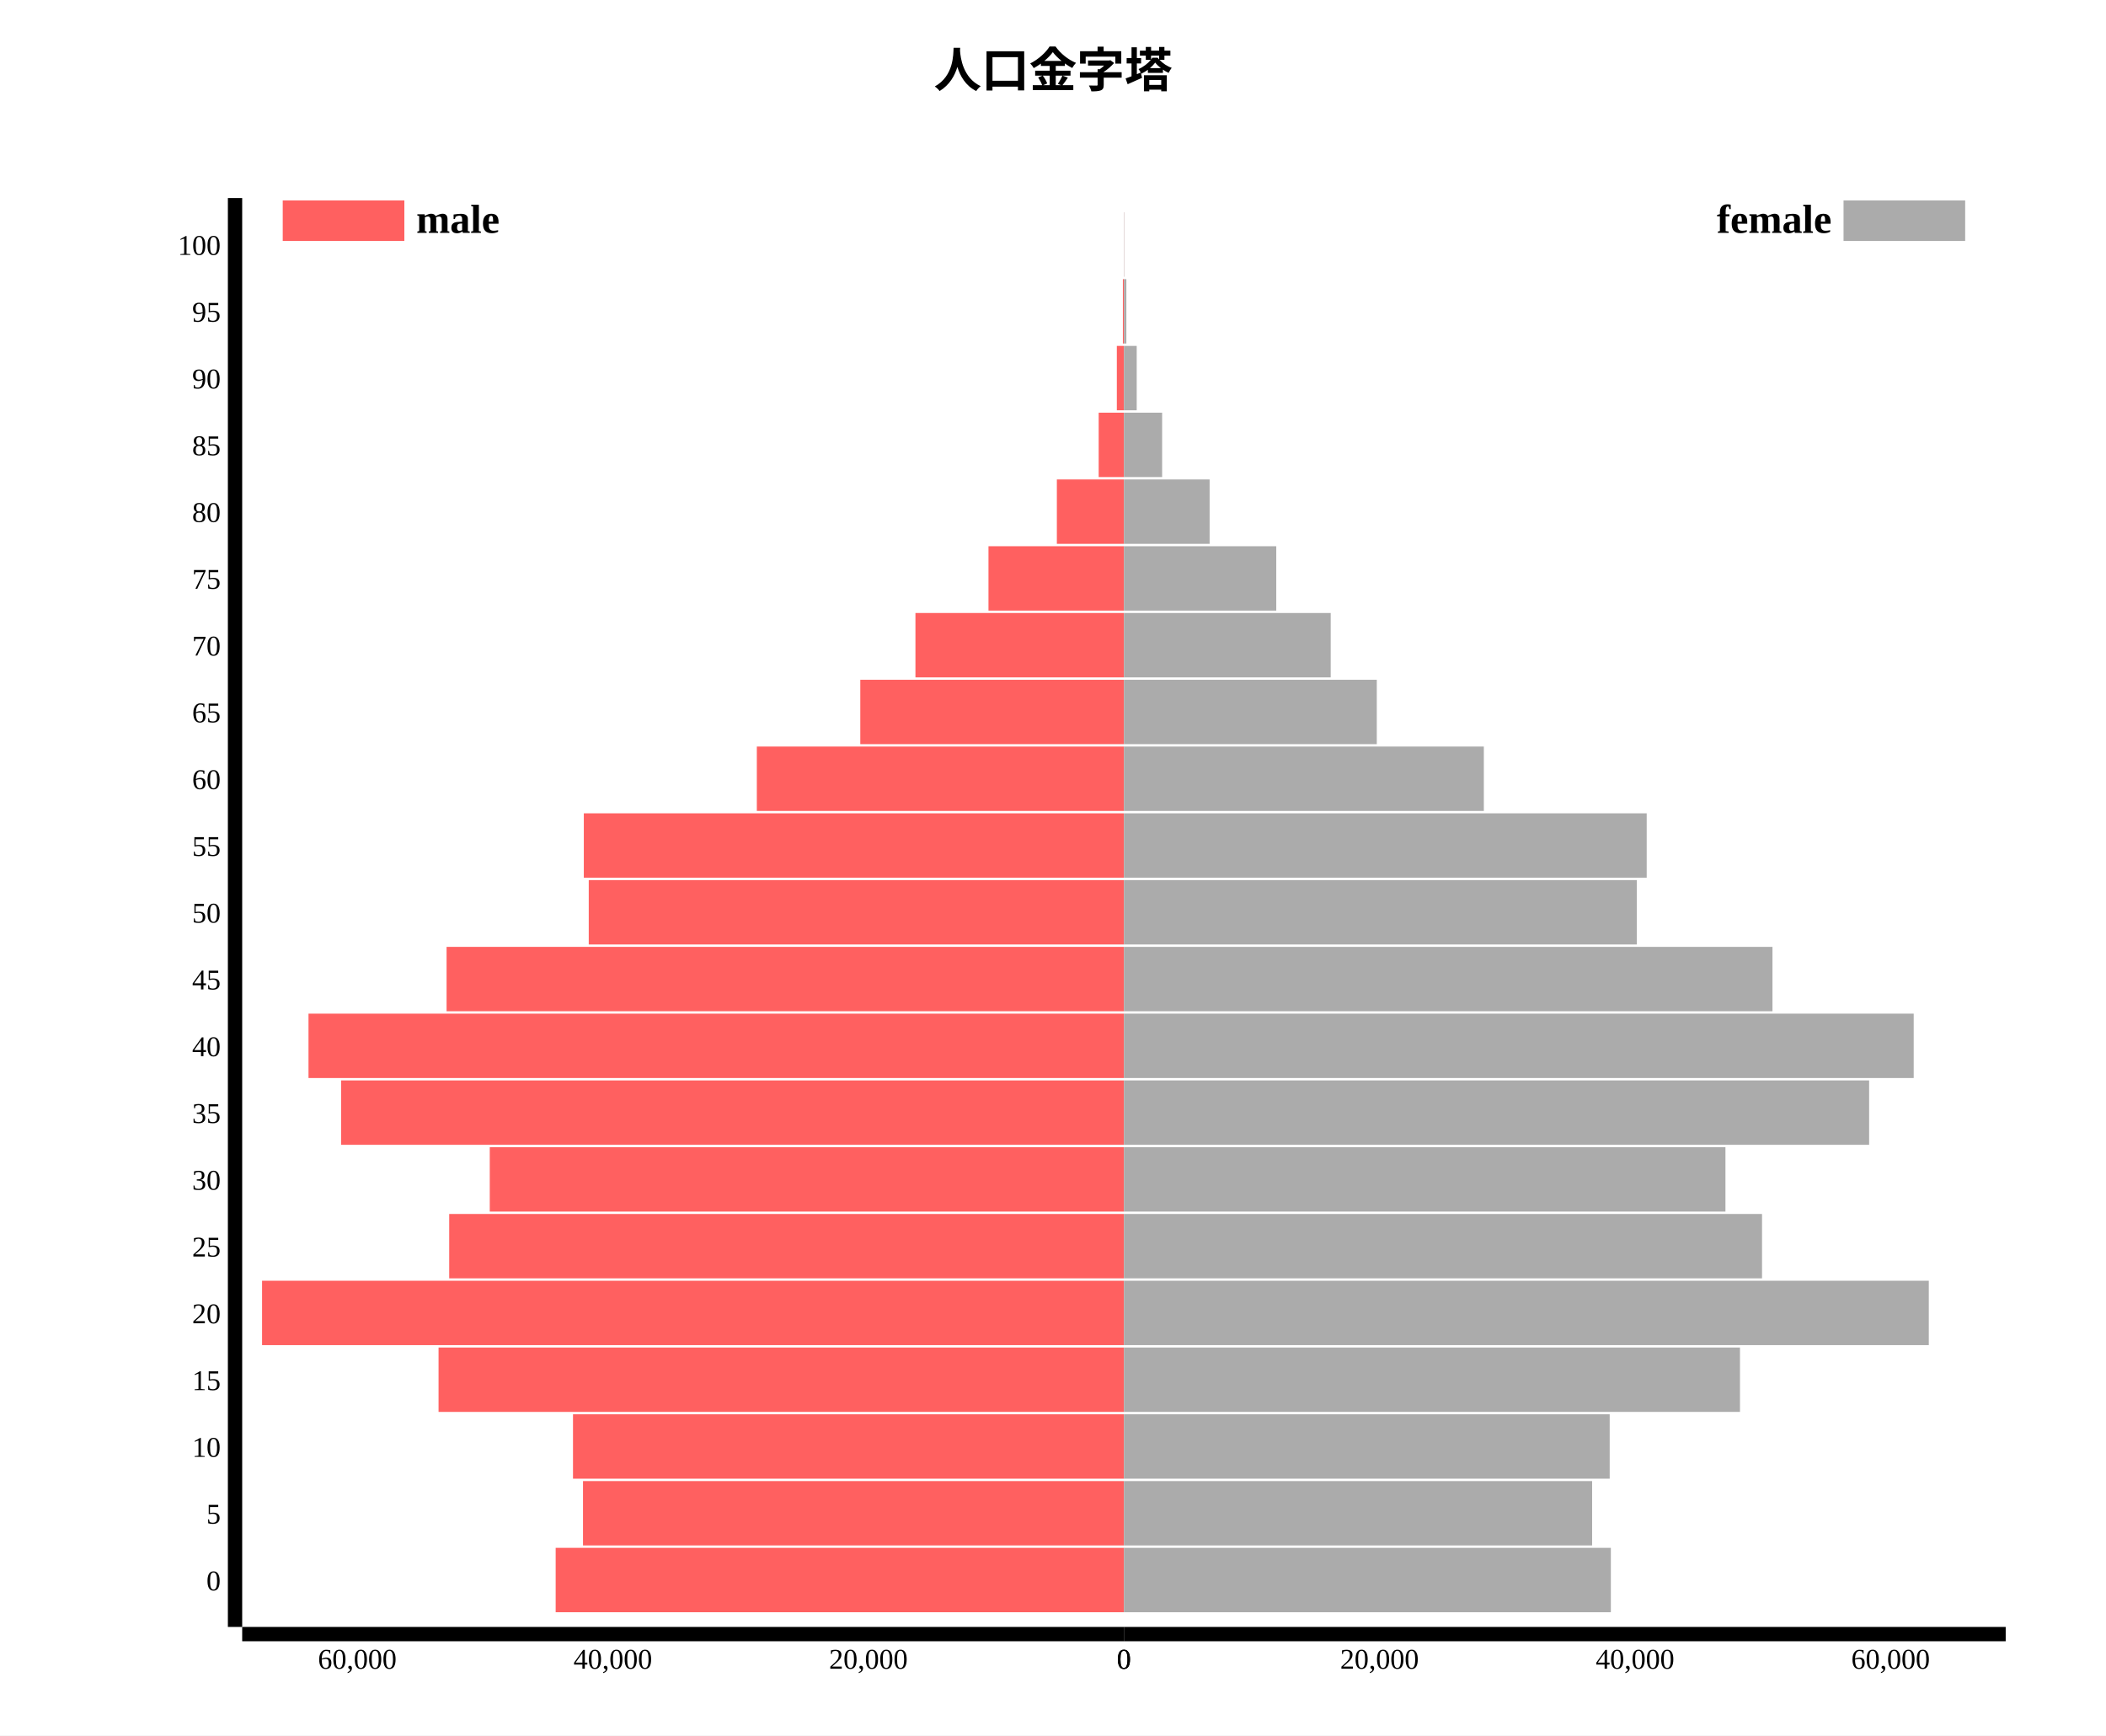
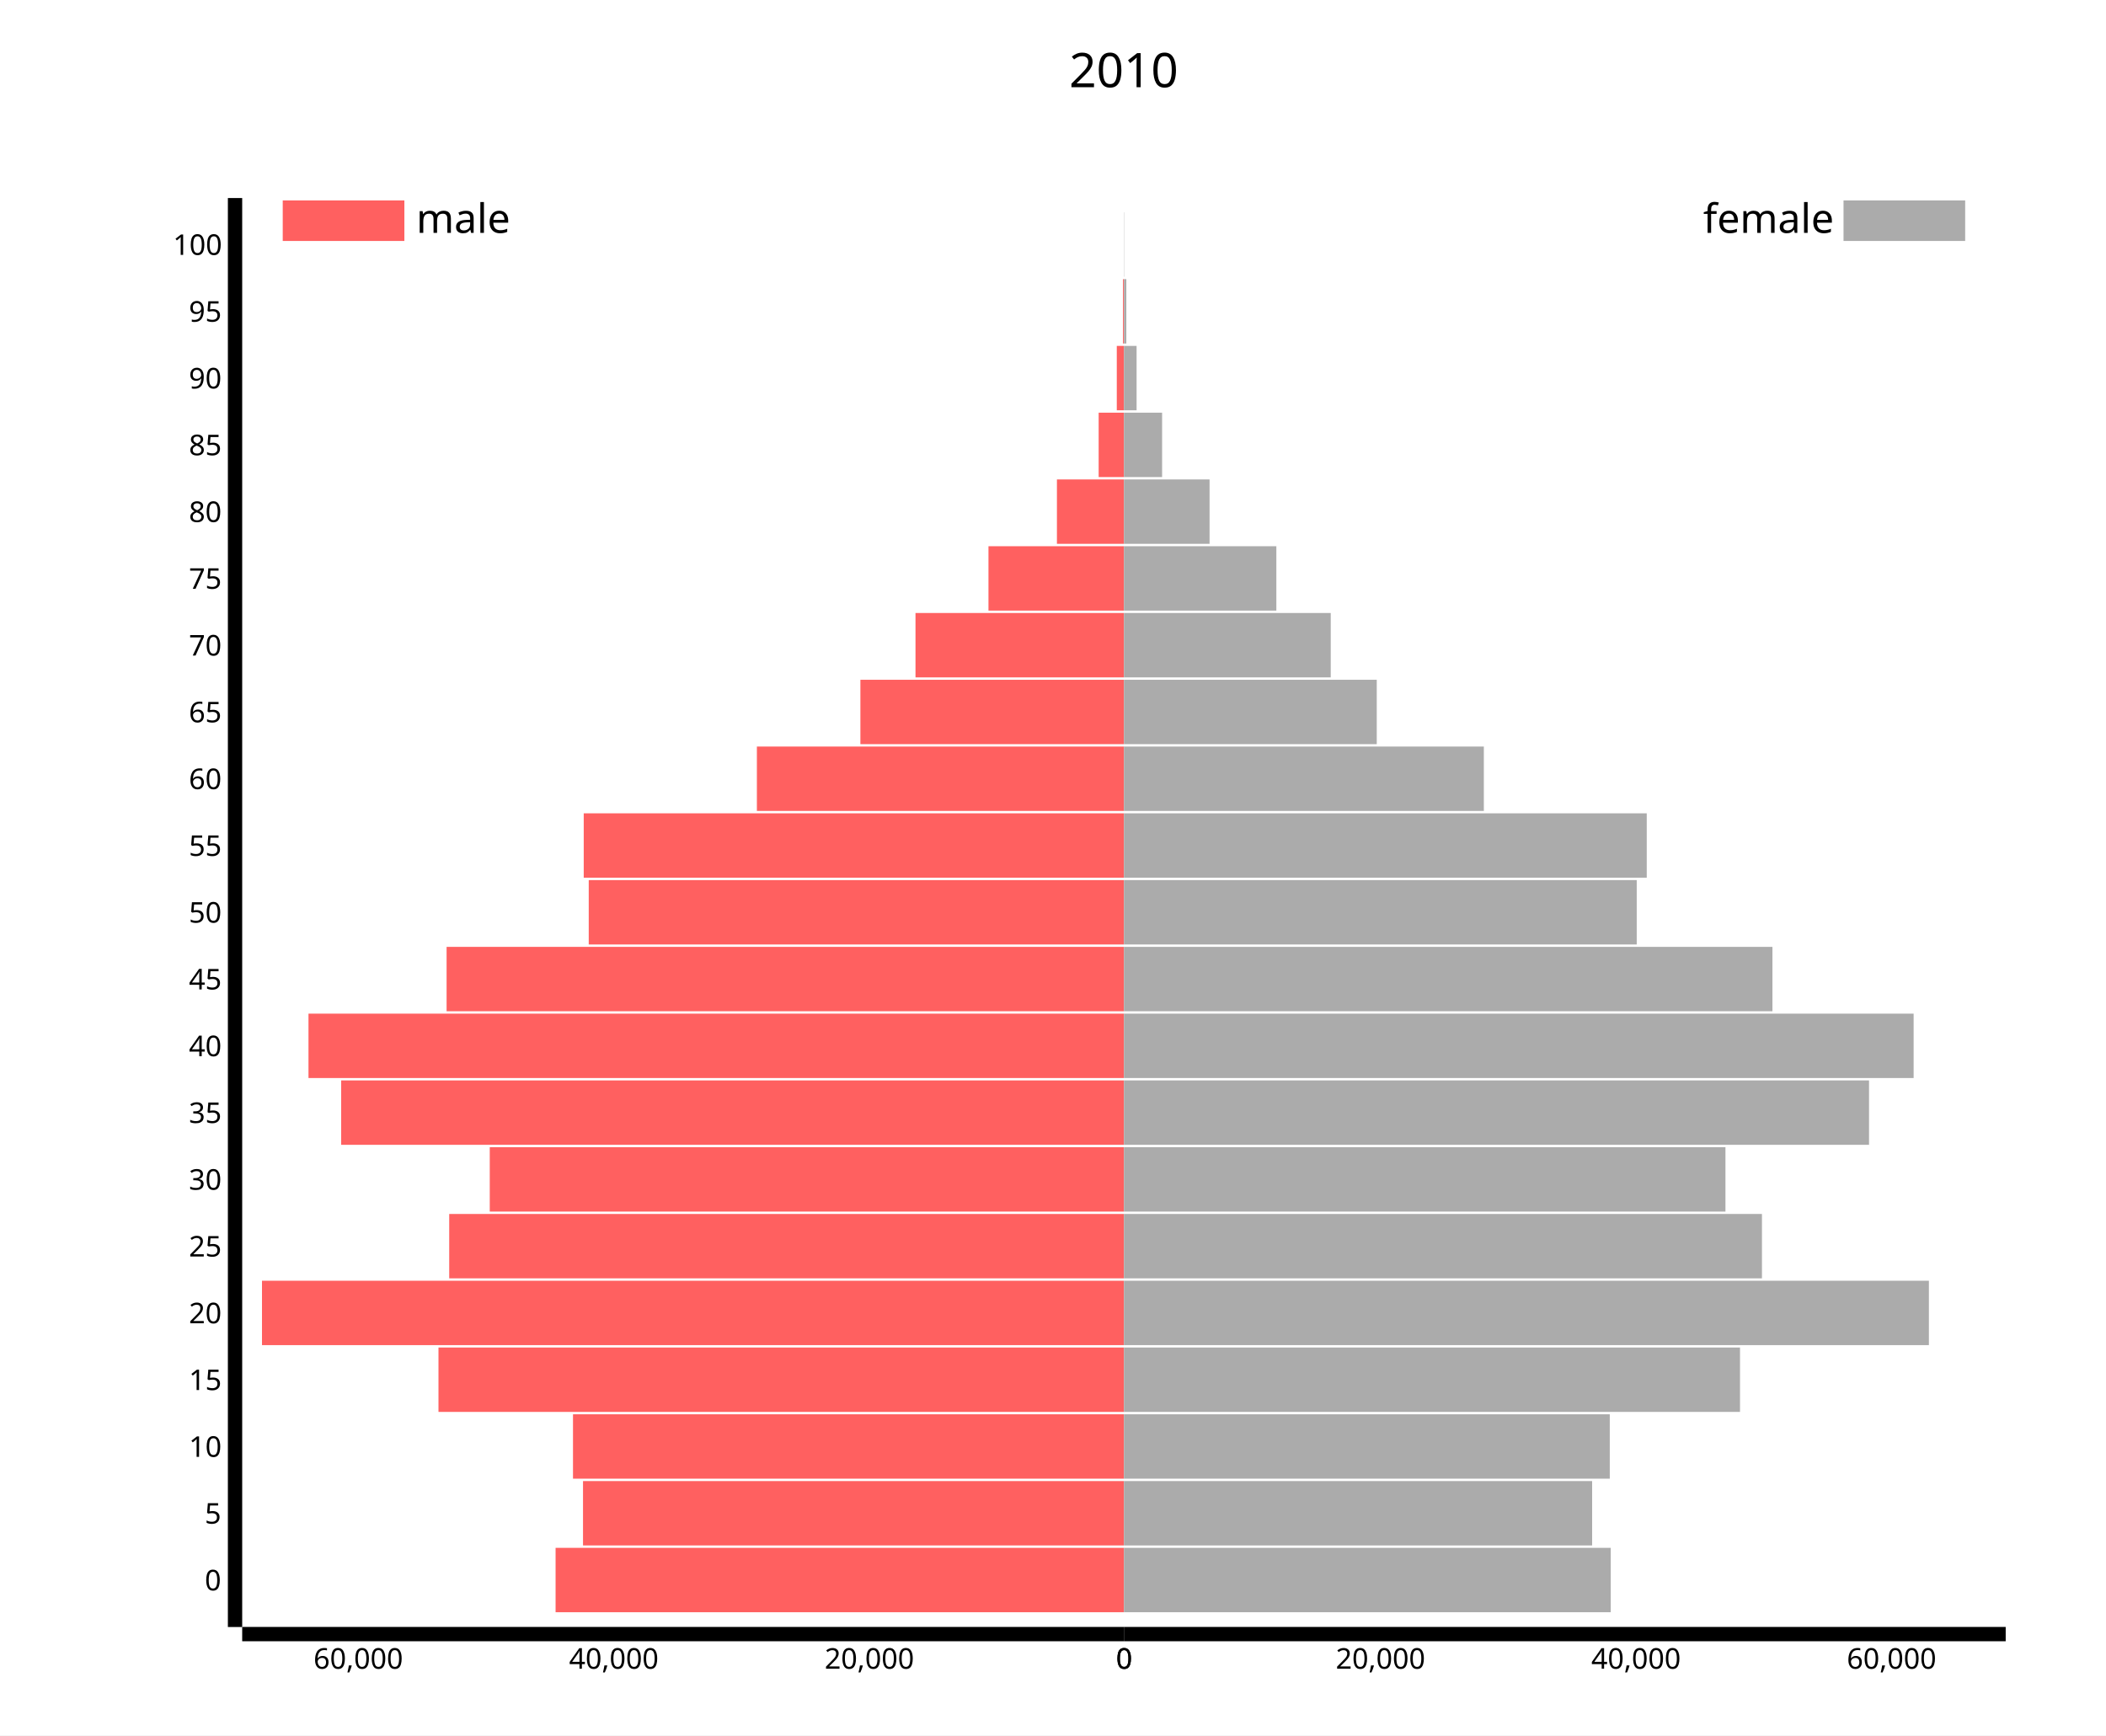
- <svg xmlns="http://www.w3.org/2000/svg" id="svg-892973281855086592" width="883" class="svg-populationPyramid" height="727.748" version="1.1">
-   <rect class="svgBg" x="0" y="0" width="100%" height="100%" fill="#fff" />
-   <g class="svgGroup" transform="translate(16.55625,16.55625)">
-     <g class="svgTitle" style="display: block;">
-       <text x="50%" y="0" dx="-16.556" dy="20" text-anchor="middle" fill="#000" style="font-size: 20px; font-weight: bold;">人口金字塔</text>
+ <svg xmlns="http://www.w3.org/2000/svg" version="1.1" id="svg-892973281855086592" x="0px" y="0px" viewBox="0 0 883 727.7" style="enable-background:new 0 0 883 727.7;" xml:space="preserve">
+   <style type="text/css">
+ 	.st0{fill:#FFFFFF;}
+ 	.st1{font-family:'KozGoPr6N-Regular-83pv-RKSJ-H';}
+ 	.st2{font-size:20px;}
+ 	.st3{fill:#FF6060;}
+ 	.st4{fill:#ABABAB;}
+ 	.st5{fill:#FFFFFF;fill-opacity:0;}
+ 	.st6{display:none;}
+ 	.st7{display:inline;}
+ 	.st8{font-family:'Arial-BoldMT';}
+ 	.st9{font-size:12px;}
+ 	.st10{display:inline;fill:#FF6060;}
+ 	.st11{font-family:'ArialMT';}
+ 	.st12{display:inline;fill:#ABABAB;}
+ 	.st13{fill:none;}
+ 	.st14{font-size:17px;}
+ </style>
+   <rect class="st0" width="883" height="727.7" />
+   <g transform="translate(16.55625,16.55625)">
+     <g>
+       <text transform="matrix(1 0 0 1 431.7219 20)" class="st1 st2">2010</text>
    </g>
-     <g class="mainGroup" transform="translate(0,49.49)">
+     <g transform="translate(0,49.49)">
      <g transform="translate(84.98875,16.99775)">
-         <g class="rectGroup">
-           <rect fill="#ff6060" class="male" height="27" width="238.268" y="566" x="131.433" />
-           <rect fill="#ff6060" class="male" height="27" width="226.807" y="538" x="142.894" />
-           <rect fill="#ff6060" class="male" height="27" width="231.001" y="510" x="138.7" />
-           <rect fill="#ff6060" class="male" height="27" width="287.371" y="482" x="82.33" />
-           <rect fill="#ff6060" class="male" height="27" width="361.367" y="454" x="8.334" />
-           <rect fill="#ff6060" class="male" height="27" width="282.905" y="426" x="86.796" />
-           <rect fill="#ff6060" class="male" height="27" width="265.898" y="398" x="103.803" />
-           <rect fill="#ff6060" class="male" height="27" width="328.239" y="370" x="41.462" />
-           <rect fill="#ff6060" class="male" height="27" width="341.896" y="342" x="27.805" />
-           <rect fill="#ff6060" class="male" height="27" width="284.007" y="314" x="85.694" />
-           <rect fill="#ff6060" class="male" height="27" width="224.396" y="286" x="145.305" />
-           <rect fill="#ff6060" class="male" height="27" width="226.465" y="258" x="143.236" />
-           <rect fill="#ff6060" class="male" height="27" width="153.925" y="230" x="215.777" />
-           <rect fill="#ff6060" class="male" height="27" width="110.543" y="202" x="259.159" />
-           <rect fill="#ff6060" class="male" height="27" width="87.423" y="174" x="282.278" />
-           <rect fill="#ff6060" class="male" height="27" width="56.8" y="146" x="312.901" />
-           <rect fill="#ff6060" class="male" height="27" width="28.13" y="118" x="341.571" />
-           <rect fill="#ff6060" class="male" height="27" width="10.589" y="90" x="359.112" />
-           <rect fill="#ff6060" class="male" height="27" width="2.98" y="62" x="366.721" />
-           <rect fill="#ff6060" class="male" height="27" width="0.449" y="34" x="369.252" />
-           <rect fill="#ff6060" class="male" height="27" width="0.037" y="6" x="369.664" />
-           <rect fill="#ababab" class="female" height="27" width="204.148" y="566" x="369.701" />
-           <rect fill="#ababab" class="female" height="27" width="196.295" y="538" x="369.701" />
-           <rect fill="#ababab" class="female" height="27" width="203.662" y="510" x="369.701" />
-           <rect fill="#ababab" class="female" height="27" width="258.288" y="482" x="369.701" />
-           <rect fill="#ababab" class="female" height="27" width="337.458" y="454" x="369.701" />
-           <rect fill="#ababab" class="female" height="27" width="267.534" y="426" x="369.701" />
-           <rect fill="#ababab" class="female" height="27" width="252.197" y="398" x="369.701" />
-           <rect fill="#ababab" class="female" height="27" width="312.442" y="370" x="369.701" />
-           <rect fill="#ababab" class="female" height="27" width="331.125" y="342" x="369.701" />
-           <rect fill="#ababab" class="female" height="27" width="271.913" y="314" x="369.701" />
-           <rect fill="#ababab" class="female" height="27" width="215.036" y="286" x="369.701" />
-           <rect fill="#ababab" class="female" height="27" width="219.184" y="258" x="369.701" />
-           <rect fill="#ababab" class="female" height="27" width="150.894" y="230" x="369.701" />
-           <rect fill="#ababab" class="female" height="27" width="106.011" y="202" x="369.701" />
-           <rect fill="#ababab" class="female" height="27" width="86.693" y="174" x="369.701" />
-           <rect fill="#ababab" class="female" height="27" width="63.864" y="146" x="369.701" />
-           <rect fill="#ababab" class="female" height="27" width="35.925" y="118" x="369.701" />
-           <rect fill="#ababab" class="female" height="27" width="16.008" y="90" x="369.701" />
-           <rect fill="#ababab" class="female" height="27" width="5.349" y="62" x="369.701" />
-           <rect fill="#ababab" class="female" height="27" width="1.01" y="34" x="369.701" />
-           <rect fill="#ababab" class="female" height="27" width="0.119" y="6" x="369.701" />
-         </g>
-         <g class="coverGroup">
-           <rect x="131.433" y="566" width="442.416" height="27" fill="#fff" opacity="0" />
-           <rect x="142.894" y="538" width="423.102" height="27" fill="#fff" opacity="0" />
-           <rect x="138.7" y="510" width="434.663" height="27" fill="#fff" opacity="0" />
-           <rect x="82.33" y="482" width="545.66" height="27" fill="#fff" opacity="0" />
-           <rect x="8.334" y="454" width="698.825" height="27" fill="#fff" opacity="0" />
-           <rect x="86.796" y="426" width="550.439" height="27" fill="#fff" opacity="0" />
-           <rect x="103.803" y="398" width="518.095" height="27" fill="#fff" opacity="0" />
-           <rect x="41.462" y="370" width="640.681" height="27" fill="#fff" opacity="0" />
-           <rect x="27.805" y="342" width="673.021" height="27" fill="#fff" opacity="0" />
-           <rect x="85.694" y="314" width="555.92" height="27" fill="#fff" opacity="0" />
-           <rect x="145.305" y="286" width="439.433" height="27" fill="#fff" opacity="0" />
-           <rect x="143.236" y="258" width="445.649" height="27" fill="#fff" opacity="0" />
-           <rect x="215.777" y="230" width="304.818" height="27" fill="#fff" opacity="0" />
-           <rect x="259.159" y="202" width="216.554" height="27" fill="#fff" opacity="0" />
-           <rect x="282.278" y="174" width="174.116" height="27" fill="#fff" opacity="0" />
-           <rect x="312.901" y="146" width="120.664" height="27" fill="#fff" opacity="0" />
-           <rect x="341.571" y="118" width="64.055" height="27" fill="#fff" opacity="0" />
-           <rect x="359.112" y="90" width="26.597" height="27" fill="#fff" opacity="0" />
-           <rect x="366.721" y="62" width="8.328" height="27" fill="#fff" opacity="0" />
-           <rect x="369.252" y="34" width="1.459" height="27" fill="#fff" opacity="0" />
-           <rect x="369.664" y="6" width="0.156" height="27" fill="#fff" opacity="0" />
-         </g>
-         <g class="tooltipGroup" display="none" transform="translate(91.455,191.956)">
-           <rect x="0" y="0" width="122" height="60" fill="rgba(255,255,255,.9)" />
-           <text x="5" y="3" dy="15" style="font-weight: bold;">60</text>
-           <text x="5" y="21" dy="15" fill="#ff6060">male: 28731.6</text>
-           <text x="5" y="39" dy="15" fill="#ababab">female: 28165.9</text>
-         </g>
-         <g class="axis" transform="translate(0,599.1707)">
-           <g class="tick" transform="translate(369.7011,0)" style="opacity: 1;">
-             <line y2="6" x2="0" />
-             <text dy=".71em" y="9" x="0" style="text-anchor: middle;">0</text>
-           </g>
-           <g class="tick" transform="translate(262.5545,0)" style="opacity: 1;">
-             <line y2="6" x2="0" />
-             <text dy=".71em" y="9" x="0" style="text-anchor: middle;">20,000</text>
-           </g>
-           <g class="tick" transform="translate(155.408,0)" style="opacity: 1;">
-             <line y2="6" x2="0" />
-             <text dy=".71em" y="9" x="0" style="text-anchor: middle;">40,000</text>
-           </g>
-           <g class="tick" transform="translate(48.26148,0)" style="opacity: 1;">
-             <line y2="6" x2="0" />
-             <text dy=".71em" y="9" x="0" style="text-anchor: middle;">60,000</text>
-           </g>
-           <path class="domain" d="M0,6V0H369.701V6" />
-         </g>
-         <g class="axis" transform="translate(0,599.1707)">
-           <g class="tick" transform="translate(369.7011,0)" style="opacity: 1;">
-             <line y2="6" x2="0" />
-             <text dy=".71em" y="9" x="0" style="text-anchor: middle;">0</text>
-           </g>
-           <g class="tick" transform="translate(476.8476,0)" style="opacity: 1;">
-             <line y2="6" x2="0" />
-             <text dy=".71em" y="9" x="0" style="text-anchor: middle;">20,000</text>
-           </g>
-           <g class="tick" transform="translate(583.9941,0)" style="opacity: 1;">
-             <line y2="6" x2="0" />
-             <text dy=".71em" y="9" x="0" style="text-anchor: middle;">40,000</text>
-           </g>
-           <g class="tick" transform="translate(691.1406,0)" style="opacity: 1;">
-             <line y2="6" x2="0" />
-             <text dy=".71em" y="9" x="0" style="text-anchor: middle;">60,000</text>
-           </g>
-           <path class="domain" d="M369.701,6V0H739.402V6" />
-         </g>
-         <g class="axis" transform="translate(0,0)">
-           <g class="tick" transform="translate(0,580)" style="opacity: 1;">
-             <line x2="-6" y2="0" />
-             <text dy=".32em" x="-9" y="0" style="text-anchor: end;">0</text>
-           </g>
-           <g class="tick" transform="translate(0,552)" style="opacity: 1;">
-             <line x2="-6" y2="0" />
-             <text dy=".32em" x="-9" y="0" style="text-anchor: end;">5</text>
-           </g>
-           <g class="tick" transform="translate(0,524)" style="opacity: 1;">
-             <line x2="-6" y2="0" />
-             <text dy=".32em" x="-9" y="0" style="text-anchor: end;">10</text>
-           </g>
-           <g class="tick" transform="translate(0,496)" style="opacity: 1;">
-             <line x2="-6" y2="0" />
-             <text dy=".32em" x="-9" y="0" style="text-anchor: end;">15</text>
-           </g>
-           <g class="tick" transform="translate(0,468)" style="opacity: 1;">
-             <line x2="-6" y2="0" />
-             <text dy=".32em" x="-9" y="0" style="text-anchor: end;">20</text>
-           </g>
-           <g class="tick" transform="translate(0,440)" style="opacity: 1;">
-             <line x2="-6" y2="0" />
-             <text dy=".32em" x="-9" y="0" style="text-anchor: end;">25</text>
-           </g>
-           <g class="tick" transform="translate(0,412)" style="opacity: 1;">
-             <line x2="-6" y2="0" />
-             <text dy=".32em" x="-9" y="0" style="text-anchor: end;">30</text>
-           </g>
-           <g class="tick" transform="translate(0,384)" style="opacity: 1;">
-             <line x2="-6" y2="0" />
-             <text dy=".32em" x="-9" y="0" style="text-anchor: end;">35</text>
-           </g>
-           <g class="tick" transform="translate(0,356)" style="opacity: 1;">
-             <line x2="-6" y2="0" />
-             <text dy=".32em" x="-9" y="0" style="text-anchor: end;">40</text>
-           </g>
-           <g class="tick" transform="translate(0,328)" style="opacity: 1;">
-             <line x2="-6" y2="0" />
-             <text dy=".32em" x="-9" y="0" style="text-anchor: end;">45</text>
-           </g>
-           <g class="tick" transform="translate(0,300)" style="opacity: 1;">
-             <line x2="-6" y2="0" />
-             <text dy=".32em" x="-9" y="0" style="text-anchor: end;">50</text>
-           </g>
-           <g class="tick" transform="translate(0,272)" style="opacity: 1;">
-             <line x2="-6" y2="0" />
-             <text dy=".32em" x="-9" y="0" style="text-anchor: end;">55</text>
-           </g>
-           <g class="tick" transform="translate(0,244)" style="opacity: 1;">
-             <line x2="-6" y2="0" />
-             <text dy=".32em" x="-9" y="0" style="text-anchor: end;">60</text>
-           </g>
-           <g class="tick" transform="translate(0,216)" style="opacity: 1;">
-             <line x2="-6" y2="0" />
-             <text dy=".32em" x="-9" y="0" style="text-anchor: end;">65</text>
-           </g>
-           <g class="tick" transform="translate(0,188)" style="opacity: 1;">
-             <line x2="-6" y2="0" />
-             <text dy=".32em" x="-9" y="0" style="text-anchor: end;">70</text>
-           </g>
-           <g class="tick" transform="translate(0,160)" style="opacity: 1;">
-             <line x2="-6" y2="0" />
-             <text dy=".32em" x="-9" y="0" style="text-anchor: end;">75</text>
-           </g>
-           <g class="tick" transform="translate(0,132)" style="opacity: 1;">
-             <line x2="-6" y2="0" />
-             <text dy=".32em" x="-9" y="0" style="text-anchor: end;">80</text>
-           </g>
-           <g class="tick" transform="translate(0,104)" style="opacity: 1;">
-             <line x2="-6" y2="0" />
-             <text dy=".32em" x="-9" y="0" style="text-anchor: end;">85</text>
-           </g>
-           <g class="tick" transform="translate(0,76)" style="opacity: 1;">
-             <line x2="-6" y2="0" />
-             <text dy=".32em" x="-9" y="0" style="text-anchor: end;">90</text>
-           </g>
-           <g class="tick" transform="translate(0,48)" style="opacity: 1;">
-             <line x2="-6" y2="0" />
-             <text dy=".32em" x="-9" y="0" style="text-anchor: end;">95</text>
-           </g>
-           <g class="tick" transform="translate(0,20)" style="opacity: 1;">
-             <line x2="-6" y2="0" />
-             <text dy=".32em" x="-9" y="0" style="text-anchor: end;">100</text>
-           </g>
-           <path class="domain" d="M-6,0H0V599.171H-6" />
-         </g>
        <g>
-           <rect x="16.998" y="1" width="50.993" height="17" fill="#ff6060" />
-           <text x="72.991" y="14.6" text-anchor="start" style="font-size: 17px; font-weight: bold;">male</text>
+           <rect x="131.4" y="566" class="st3" width="238.3" height="27" />
+           <rect x="142.9" y="538" class="st3" width="226.8" height="27" />
+           <rect x="138.7" y="510" class="st3" width="231" height="27" />
+           <rect x="82.3" y="482" class="st3" width="287.4" height="27" />
+           <rect x="8.3" y="454" class="st3" width="361.4" height="27" />
+           <rect x="86.8" y="426" class="st3" width="282.9" height="27" />
+           <rect x="103.8" y="398" class="st3" width="265.9" height="27" />
+           <rect x="41.5" y="370" class="st3" width="328.2" height="27" />
+           <rect x="27.8" y="342" class="st3" width="341.9" height="27" />
+           <rect x="85.7" y="314" class="st3" width="284" height="27" />
+           <rect x="145.3" y="286" class="st3" width="224.4" height="27" />
+           <rect x="143.2" y="258" class="st3" width="226.5" height="27" />
+           <rect x="215.8" y="230" class="st3" width="153.9" height="27" />
+           <rect x="259.2" y="202" class="st3" width="110.5" height="27" />
+           <rect x="282.3" y="174" class="st3" width="87.4" height="27" />
+           <rect x="312.9" y="146" class="st3" width="56.8" height="27" />
+           <rect x="341.6" y="118" class="st3" width="28.1" height="27" />
+           <rect x="359.1" y="90" class="st3" width="10.6" height="27" />
+           <rect x="366.7" y="62" class="st3" width="3" height="27" />
+           <rect x="369.3" y="34" class="st3" width="0.4" height="27" />
+           <rect x="369.7" y="6" class="st3" width="0" height="27" />
+           <rect x="369.7" y="566" class="st4" width="204.1" height="27" />
+           <rect x="369.7" y="538" class="st4" width="196.3" height="27" />
+           <rect x="369.7" y="510" class="st4" width="203.7" height="27" />
+           <rect x="369.7" y="482" class="st4" width="258.3" height="27" />
+           <rect x="369.7" y="454" class="st4" width="337.5" height="27" />
+           <rect x="369.7" y="426" class="st4" width="267.5" height="27" />
+           <rect x="369.7" y="398" class="st4" width="252.2" height="27" />
+           <rect x="369.7" y="370" class="st4" width="312.4" height="27" />
+           <rect x="369.7" y="342" class="st4" width="331.1" height="27" />
+           <rect x="369.7" y="314" class="st4" width="271.9" height="27" />
+           <rect x="369.7" y="286" class="st4" width="215" height="27" />
+           <rect x="369.7" y="258" class="st4" width="219.2" height="27" />
+           <rect x="369.7" y="230" class="st4" width="150.9" height="27" />
+           <rect x="369.7" y="202" class="st4" width="106" height="27" />
+           <rect x="369.7" y="174" class="st4" width="86.7" height="27" />
+           <rect x="369.7" y="146" class="st4" width="63.9" height="27" />
+           <rect x="369.7" y="118" class="st4" width="35.9" height="27" />
+           <rect x="369.7" y="90" class="st4" width="16" height="27" />
+           <rect x="369.7" y="62" class="st4" width="5.3" height="27" />
+           <rect x="369.7" y="34" class="st4" width="1" height="27" />
+           <rect x="369.7" y="6" class="st4" width="0.1" height="27" />
+         </g>
+         <g>
+           <rect x="131.4" y="566" class="st5" width="442.4" height="27" />
+           <rect x="142.9" y="538" class="st5" width="423.1" height="27" />
+           <rect x="138.7" y="510" class="st5" width="434.7" height="27" />
+           <rect x="82.3" y="482" class="st5" width="545.7" height="27" />
+           <rect x="8.3" y="454" class="st5" width="698.8" height="27" />
+           <rect x="86.8" y="426" class="st5" width="550.4" height="27" />
+           <rect x="103.8" y="398" class="st5" width="518.1" height="27" />
+           <rect x="41.5" y="370" class="st5" width="640.7" height="27" />
+           <rect x="27.8" y="342" class="st5" width="673" height="27" />
+           <rect x="85.7" y="314" class="st5" width="555.9" height="27" />
+           <rect x="145.3" y="286" class="st5" width="439.4" height="27" />
+           <rect x="143.2" y="258" class="st5" width="445.6" height="27" />
+           <rect x="215.8" y="230" class="st5" width="304.8" height="27" />
+           <rect x="259.2" y="202" class="st5" width="216.6" height="27" />
+           <rect x="282.3" y="174" class="st5" width="174.1" height="27" />
+           <rect x="312.9" y="146" class="st5" width="120.7" height="27" />
+           <rect x="341.6" y="118" class="st5" width="64.1" height="27" />
+           <rect x="359.1" y="90" class="st5" width="26.6" height="27" />
+           <rect x="366.7" y="62" class="st5" width="8.3" height="27" />
+           <rect x="369.3" y="34" class="st5" width="1.5" height="27" />
+           <rect x="369.7" y="6" class="st5" width="0.2" height="27" />
+         </g>
+         <g transform="translate(91.455,191.956)" class="st6">
+           <rect x="0" y="0" class="st7" width="122" height="60" />
+           <text transform="matrix(1 0 0 1 5 18)" class="st7 st8 st9">60</text>
+           <text transform="matrix(1 0 0 1 5 36)" class="st10 st11 st9">male: 28731.6</text>
+           <text transform="matrix(1 0 0 1 5 54)" class="st12 st11 st9">female: 28165.9</text>
+         </g>
+         <g transform="translate(0,599.1707)">
+           <g transform="translate(369.7011,0)">
+             <line class="st13" x1="0" y1="0" x2="0" y2="6" />
+             <text transform="matrix(1 0 0 1 -3.3369 17.52)" class="st11 st9">0</text>
+           </g>
+           <g transform="translate(262.5545,0)">
+             <line class="st13" x1="0" y1="0" x2="0" y2="6" />
+             <text transform="matrix(1 0 0 1 -18.3516 17.52)" class="st11 st9">20,000</text>
+           </g>
+           <g transform="translate(155.408,0)">
+             <line class="st13" x1="0" y1="0" x2="0" y2="6" />
+             <text transform="matrix(1 0 0 1 -18.3516 17.52)" class="st11 st9">40,000</text>
+           </g>
+           <g transform="translate(48.26148,0)">
+             <line class="st13" x1="0" y1="0" x2="0" y2="6" />
+             <text transform="matrix(1 0 0 1 -18.3516 17.52)" class="st11 st9">60,000</text>
+           </g>
+           <path d="M0,6V0h369.7v6" />
+         </g>
+         <g transform="translate(0,599.1707)">
+           <g transform="translate(369.7011,0)">
+             <line class="st13" x1="0" y1="0" x2="0" y2="6" />
+             <text transform="matrix(1 0 0 1 -3.3369 17.52)" class="st11 st9">0</text>
+           </g>
+           <g transform="translate(476.8476,0)">
+             <line class="st13" x1="0" y1="0" x2="0" y2="6" />
+             <text transform="matrix(1 0 0 1 -18.3516 17.52)" class="st11 st9">20,000</text>
+           </g>
+           <g transform="translate(583.9941,0)">
+             <line class="st13" x1="0" y1="0" x2="0" y2="6" />
+             <text transform="matrix(1 0 0 1 -18.3516 17.52)" class="st11 st9">40,000</text>
+           </g>
+           <g transform="translate(691.1406,0)">
+             <line class="st13" x1="0" y1="0" x2="0" y2="6" />
+             <text transform="matrix(1 0 0 1 -18.3516 17.52)" class="st11 st9">60,000</text>
+           </g>
+           <path d="M369.7,6V0h369.7v6" />
+         </g>
+         <g transform="translate(0,0)">
+           <g transform="translate(0,580)">
+             <line class="st13" x1="0" y1="0" x2="-6" y2="0" />
+             <text transform="matrix(1 0 0 1 -15.6738 3.84)" class="st11 st9">0</text>
+           </g>
+           <g transform="translate(0,552)">
+             <line class="st13" x1="0" y1="0" x2="-6" y2="0" />
+             <text transform="matrix(1 0 0 1 -15.6738 3.84)" class="st11 st9">5</text>
+           </g>
+           <g transform="translate(0,524)">
+             <line class="st13" x1="0" y1="0" x2="-6" y2="0" />
+             <text transform="matrix(1 0 0 1 -22.3477 3.84)" class="st11 st9">10</text>
+           </g>
+           <g transform="translate(0,496)">
+             <line class="st13" x1="0" y1="0" x2="-6" y2="0" />
+             <text transform="matrix(1 0 0 1 -22.3477 3.84)" class="st11 st9">15</text>
+           </g>
+           <g transform="translate(0,468)">
+             <line class="st13" x1="0" y1="0" x2="-6" y2="0" />
+             <text transform="matrix(1 0 0 1 -22.3477 3.84)" class="st11 st9">20</text>
+           </g>
+           <g transform="translate(0,440)">
+             <line class="st13" x1="0" y1="0" x2="-6" y2="0" />
+             <text transform="matrix(1 0 0 1 -22.3477 3.84)" class="st11 st9">25</text>
+           </g>
+           <g transform="translate(0,412)">
+             <line class="st13" x1="0" y1="0" x2="-6" y2="0" />
+             <text transform="matrix(1 0 0 1 -22.3477 3.84)" class="st11 st9">30</text>
+           </g>
+           <g transform="translate(0,384)">
+             <line class="st13" x1="0" y1="0" x2="-6" y2="0" />
+             <text transform="matrix(1 0 0 1 -22.3477 3.84)" class="st11 st9">35</text>
+           </g>
+           <g transform="translate(0,356)">
+             <line class="st13" x1="0" y1="0" x2="-6" y2="0" />
+             <text transform="matrix(1 0 0 1 -22.3477 3.84)" class="st11 st9">40</text>
+           </g>
+           <g transform="translate(0,328)">
+             <line class="st13" x1="0" y1="0" x2="-6" y2="0" />
+             <text transform="matrix(1 0 0 1 -22.3477 3.84)" class="st11 st9">45</text>
+           </g>
+           <g transform="translate(0,300)">
+             <line class="st13" x1="0" y1="0" x2="-6" y2="0" />
+             <text transform="matrix(1 0 0 1 -22.3477 3.84)" class="st11 st9">50</text>
+           </g>
+           <g transform="translate(0,272)">
+             <line class="st13" x1="0" y1="0" x2="-6" y2="0" />
+             <text transform="matrix(1 0 0 1 -22.3477 3.84)" class="st11 st9">55</text>
+           </g>
+           <g transform="translate(0,244)">
+             <line class="st13" x1="0" y1="0" x2="-6" y2="0" />
+             <text transform="matrix(1 0 0 1 -22.3477 3.84)" class="st11 st9">60</text>
+           </g>
+           <g transform="translate(0,216)">
+             <line class="st13" x1="0" y1="0" x2="-6" y2="0" />
+             <text transform="matrix(1 0 0 1 -22.3477 3.84)" class="st11 st9">65</text>
+           </g>
+           <g transform="translate(0,188)">
+             <line class="st13" x1="0" y1="0" x2="-6" y2="0" />
+             <text transform="matrix(1 0 0 1 -22.3477 3.84)" class="st11 st9">70</text>
+           </g>
+           <g transform="translate(0,160)">
+             <line class="st13" x1="0" y1="0" x2="-6" y2="0" />
+             <text transform="matrix(1 0 0 1 -22.3477 3.84)" class="st11 st9">75</text>
+           </g>
+           <g transform="translate(0,132)">
+             <line class="st13" x1="0" y1="0" x2="-6" y2="0" />
+             <text transform="matrix(1 0 0 1 -22.3477 3.84)" class="st11 st9">80</text>
+           </g>
+           <g transform="translate(0,104)">
+             <line class="st13" x1="0" y1="0" x2="-6" y2="0" />
+             <text transform="matrix(1 0 0 1 -22.3477 3.84)" class="st11 st9">85</text>
+           </g>
+           <g transform="translate(0,76)">
+             <line class="st13" x1="0" y1="0" x2="-6" y2="0" />
+             <text transform="matrix(1 0 0 1 -22.3477 3.84)" class="st11 st9">90</text>
+           </g>
+           <g transform="translate(0,48)">
+             <line class="st13" x1="0" y1="0" x2="-6" y2="0" />
+             <text transform="matrix(1 0 0 1 -22.3477 3.84)" class="st11 st9">95</text>
+           </g>
+           <g transform="translate(0,20)">
+             <line class="st13" x1="0" y1="0" x2="-6" y2="0" />
+             <text transform="matrix(1 0 0 1 -29.0215 3.84)" class="st11 st9">100</text>
+           </g>
+           <path d="M-6,0h6v599.2h-6" />
+         </g>
+         <g>
+           <rect x="17" y="1" class="st3" width="51" height="17" />
+           <text transform="matrix(1 0 0 1 72.991 14.6)" class="st8 st14">male</text>
        </g>
        <g transform="translate(722.4044,0)">
-           <rect x="-50.993" y="1" width="50.993" height="17" fill="#ababab" />
-           <text x="-55.993" y="14.6" text-anchor="end" style="font-size: 17px; font-weight: bold;">female</text>
+           <rect x="-51" y="1" class="st4" width="51" height="17" />
+           <text transform="matrix(1 0 0 1 -109.857 14.6)" class="st8 st14">female</text>
        </g>
      </g>
    </g>
  </g>
</svg>
